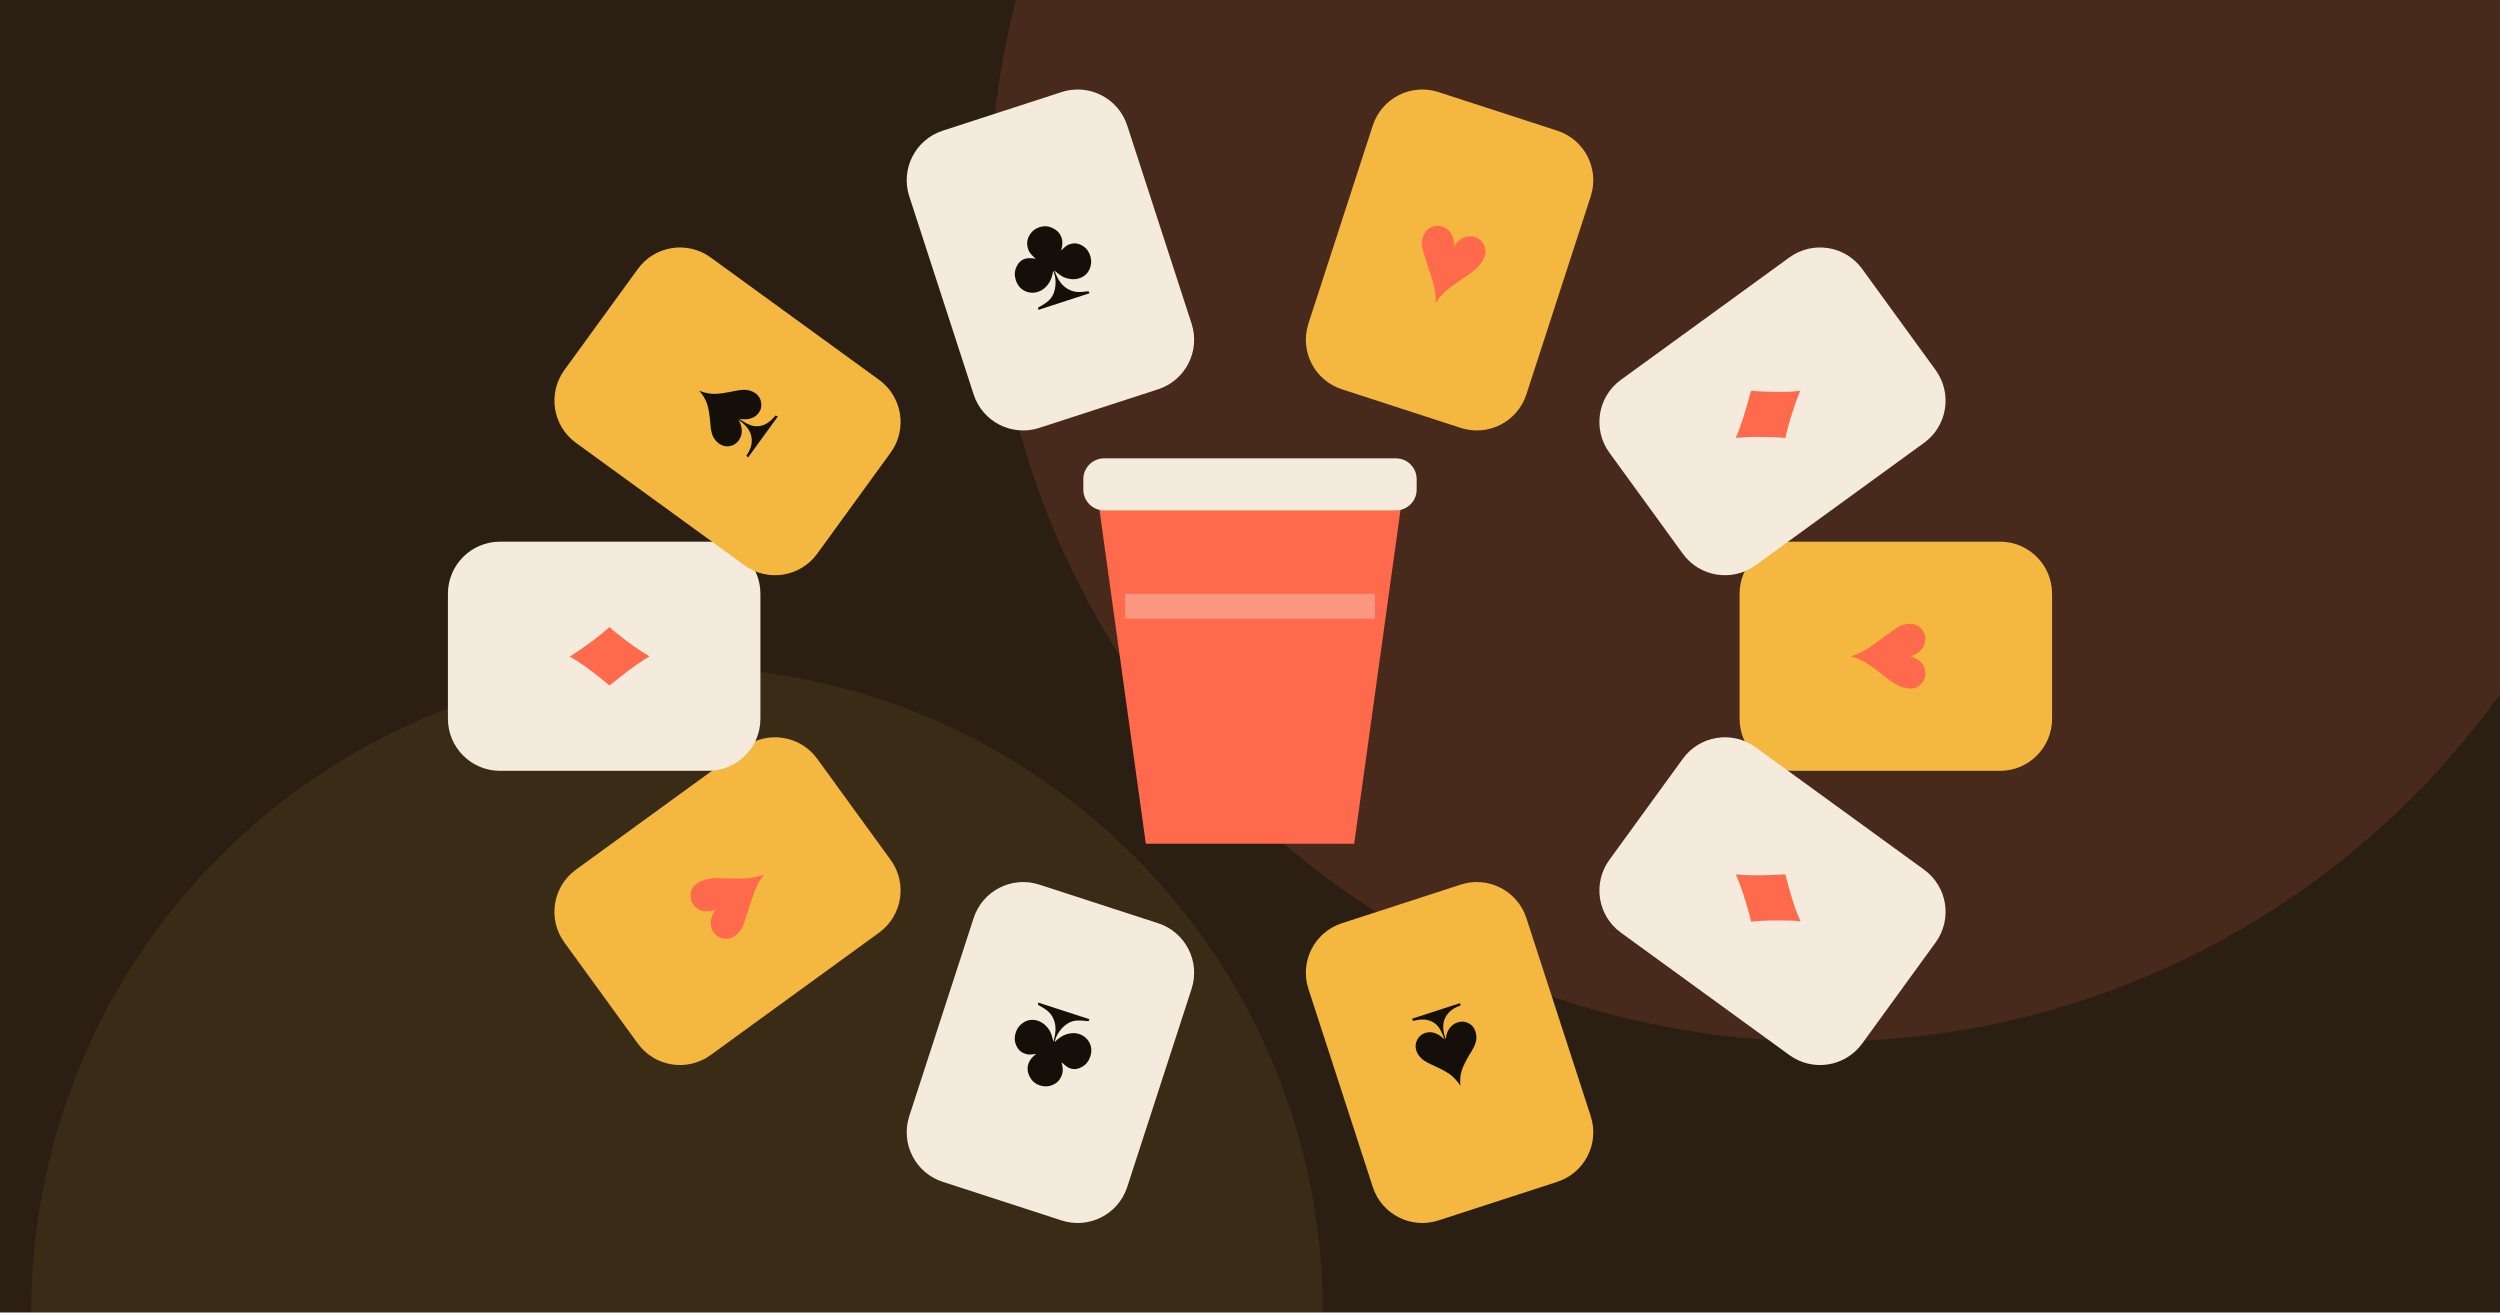
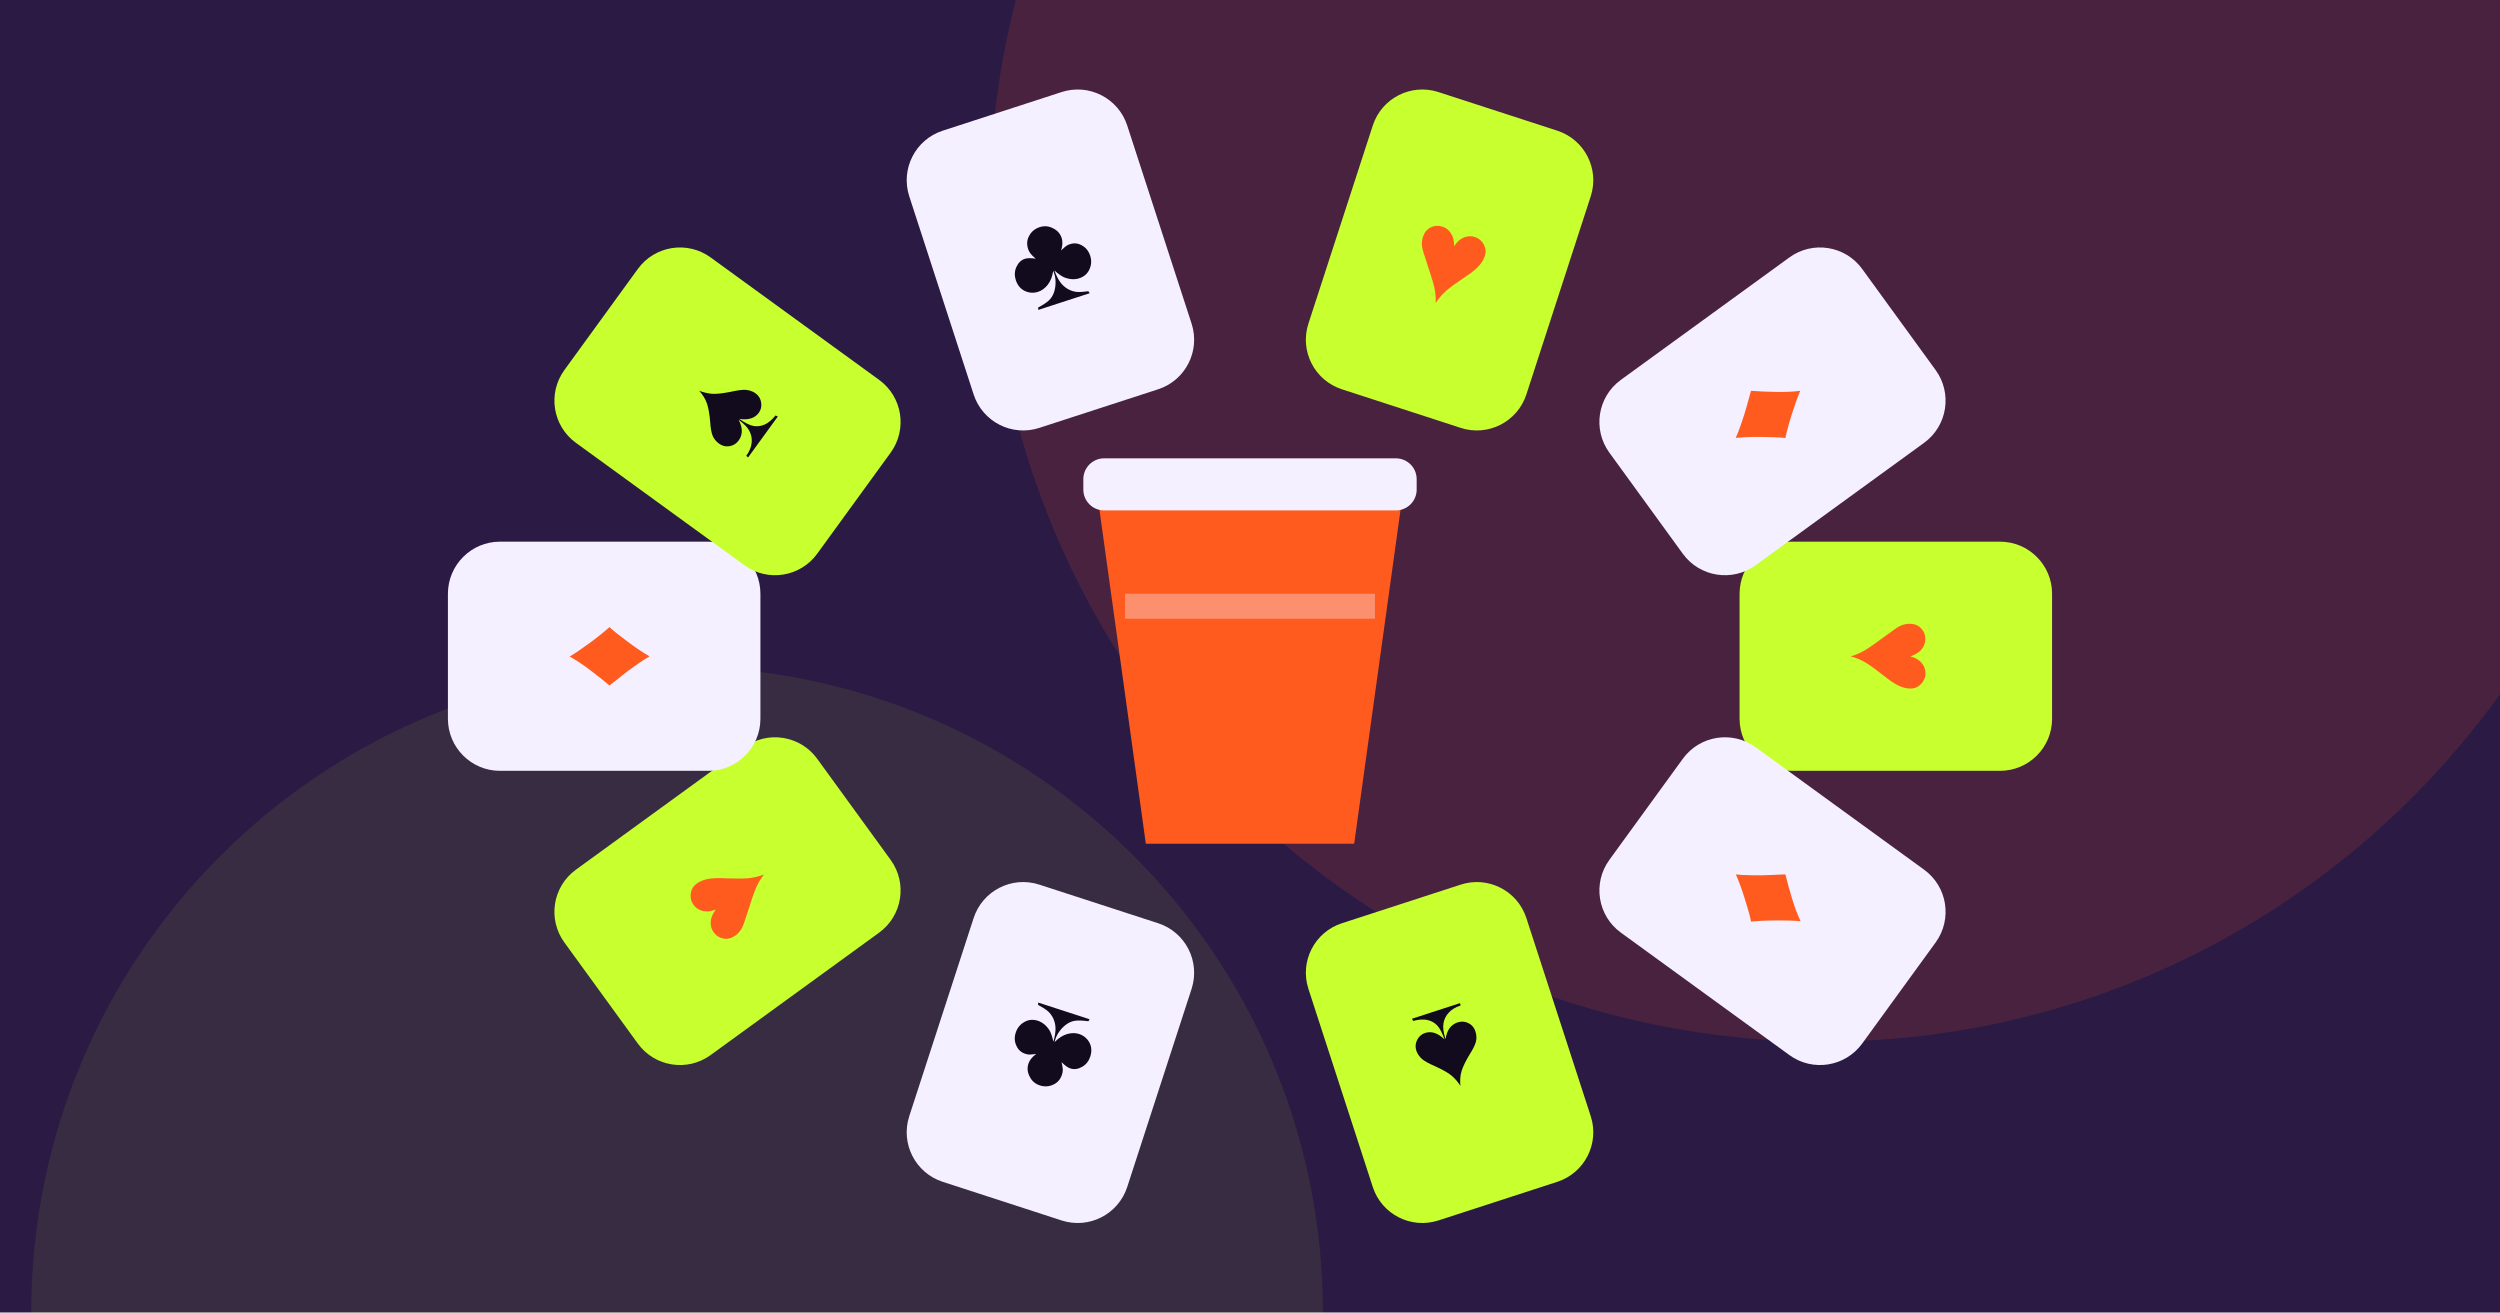
<svg xmlns="http://www.w3.org/2000/svg" viewBox="0 0 240 126" width="240" height="126">
-   <rect width="240" height="126" fill="#2a1f12" />
-   <circle cx="175" cy="20" r="80" fill="#ff6a4d" opacity=".14" />
-   <circle cx="65" cy="126" r="62" fill="#f4b740" opacity=".08" />
+   <rect width="240" height="126" fill="#2B1A44" />
+   <circle cx="175" cy="20" r="80" fill="#FF5B1F" opacity=".14" />
+   <circle cx="65" cy="126" r="62" fill="#C8FF2E" opacity=".08" />
  <g transform="rotate(90.0 182.0 63.0)">
-     <rect x="171.0" y="48.0" width="22" height="30" rx="5" fill="#f4b740" />
-     <text x="182.0" y="67.2" font-size="12.6" fill="#ff6a4d" font-family="Arial,Helvetica,sans-serif" font-weight="700" text-anchor="middle">♥</text>
+     <rect x="171.0" y="48.0" width="22" height="30" rx="5" fill="#C8FF2E" />
+     <text x="182.0" y="67.2" font-size="12.6" fill="#FF5B1F" font-family="Arial,Helvetica,sans-serif" font-weight="700" text-anchor="middle">♥</text>
  </g>
  <g transform="rotate(126.0 170.1591 86.51141)">
-     <rect x="159.159" y="71.511" width="22" height="30" rx="5" fill="#f4ebdc" />
-     <text x="170.159" y="90.711" font-size="12.6" fill="#ff6a4d" font-family="Arial,Helvetica,sans-serif" font-weight="700" text-anchor="middle">♦</text>
+     <rect x="159.159" y="71.511" width="22" height="30" rx="5" fill="#F5F0FF" />
+     <text x="170.159" y="90.711" font-size="12.6" fill="#FF5B1F" font-family="Arial,Helvetica,sans-serif" font-weight="700" text-anchor="middle">♦</text>
  </g>
  <g transform="rotate(162.0 139.1591 101.0423)">
-     <rect x="128.159" y="86.042" width="22" height="30" rx="5" fill="#f4b740" />
-     <text x="139.159" y="105.242" font-size="12.6" fill="#141009" font-family="Arial,Helvetica,sans-serif" font-weight="700" text-anchor="middle">♠</text>
+     <rect x="128.159" y="86.042" width="22" height="30" rx="5" fill="#C8FF2E" />
+     <text x="139.159" y="105.242" font-size="12.6" fill="#120A1D" font-family="Arial,Helvetica,sans-serif" font-weight="700" text-anchor="middle">♠</text>
  </g>
  <g transform="rotate(198.0 100.8409 101.0423)">
-     <rect x="89.841" y="86.042" width="22" height="30" rx="5" fill="#f4ebdc" />
-     <text x="100.841" y="105.242" font-size="12.6" fill="#141009" font-family="Arial,Helvetica,sans-serif" font-weight="700" text-anchor="middle">♣</text>
+     <rect x="89.841" y="86.042" width="22" height="30" rx="5" fill="#F5F0FF" />
+     <text x="100.841" y="105.242" font-size="12.6" fill="#120A1D" font-family="Arial,Helvetica,sans-serif" font-weight="700" text-anchor="middle">♣</text>
  </g>
  <g transform="rotate(234.0 69.84095 86.51141)">
-     <rect x="58.841" y="71.511" width="22" height="30" rx="5" fill="#f4b740" />
-     <text x="69.841" y="90.711" font-size="12.6" fill="#ff6a4d" font-family="Arial,Helvetica,sans-serif" font-weight="700" text-anchor="middle">♥</text>
+     <rect x="58.841" y="71.511" width="22" height="30" rx="5" fill="#C8FF2E" />
+     <text x="69.841" y="90.711" font-size="12.6" fill="#FF5B1F" font-family="Arial,Helvetica,sans-serif" font-weight="700" text-anchor="middle">♥</text>
  </g>
  <g transform="rotate(270.0 58.0 63)">
-     <rect x="47.0" y="48" width="22" height="30" rx="5" fill="#f4ebdc" />
-     <text x="58.0" y="67.2" font-size="12.6" fill="#ff6a4d" font-family="Arial,Helvetica,sans-serif" font-weight="700" text-anchor="middle">♦</text>
+     <rect x="47.0" y="48" width="22" height="30" rx="5" fill="#F5F0FF" />
+     <text x="58.0" y="67.2" font-size="12.6" fill="#FF5B1F" font-family="Arial,Helvetica,sans-serif" font-weight="700" text-anchor="middle">♦</text>
  </g>
  <g transform="rotate(306.0 69.84095 39.48859)">
-     <rect x="58.841" y="24.489" width="22" height="30" rx="5" fill="#f4b740" />
-     <text x="69.841" y="43.689" font-size="12.6" fill="#141009" font-family="Arial,Helvetica,sans-serif" font-weight="700" text-anchor="middle">♠</text>
+     <rect x="58.841" y="24.489" width="22" height="30" rx="5" fill="#C8FF2E" />
+     <text x="69.841" y="43.689" font-size="12.6" fill="#120A1D" font-family="Arial,Helvetica,sans-serif" font-weight="700" text-anchor="middle">♠</text>
  </g>
  <g transform="rotate(342.0 100.8409 24.95774)">
-     <rect x="89.841" y="9.958" width="22" height="30" rx="5" fill="#f4ebdc" />
-     <text x="100.841" y="29.158" font-size="12.6" fill="#141009" font-family="Arial,Helvetica,sans-serif" font-weight="700" text-anchor="middle">♣</text>
+     <rect x="89.841" y="9.958" width="22" height="30" rx="5" fill="#F5F0FF" />
+     <text x="100.841" y="29.158" font-size="12.6" fill="#120A1D" font-family="Arial,Helvetica,sans-serif" font-weight="700" text-anchor="middle">♣</text>
  </g>
  <g transform="rotate(378.0 139.1591 24.95774)">
-     <rect x="128.159" y="9.958" width="22" height="30" rx="5" fill="#f4b740" />
-     <text x="139.159" y="29.158" font-size="12.6" fill="#ff6a4d" font-family="Arial,Helvetica,sans-serif" font-weight="700" text-anchor="middle">♥</text>
+     <rect x="128.159" y="9.958" width="22" height="30" rx="5" fill="#C8FF2E" />
+     <text x="139.159" y="29.158" font-size="12.6" fill="#FF5B1F" font-family="Arial,Helvetica,sans-serif" font-weight="700" text-anchor="middle">♥</text>
  </g>
  <g transform="rotate(414.0 170.1591 39.48859)">
-     <rect x="159.159" y="24.489" width="22" height="30" rx="5" fill="#f4ebdc" />
-     <text x="170.159" y="43.689" font-size="12.6" fill="#ff6a4d" font-family="Arial,Helvetica,sans-serif" font-weight="700" text-anchor="middle">♦</text>
+     <rect x="159.159" y="24.489" width="22" height="30" rx="5" fill="#F5F0FF" />
+     <text x="170.159" y="43.689" font-size="12.6" fill="#FF5B1F" font-family="Arial,Helvetica,sans-serif" font-weight="700" text-anchor="middle">♦</text>
  </g>
-   <path d="M105 45 L135 45 L130 81 L110 81 Z" fill="#ff6a4d" />
-   <rect x="104" y="44" width="32" height="5" rx="2" fill="#f4ebdc" />
-   <rect x="108" y="57" width="24" height="2.4" fill="#f4ebdc" opacity=".35" />
+   <path d="M105 45 L135 45 L130 81 L110 81 Z" fill="#FF5B1F" />
+   <rect x="104" y="44" width="32" height="5" rx="2" fill="#F5F0FF" />
+   <rect x="108" y="57" width="24" height="2.4" fill="#F5F0FF" opacity=".35" />
</svg>
